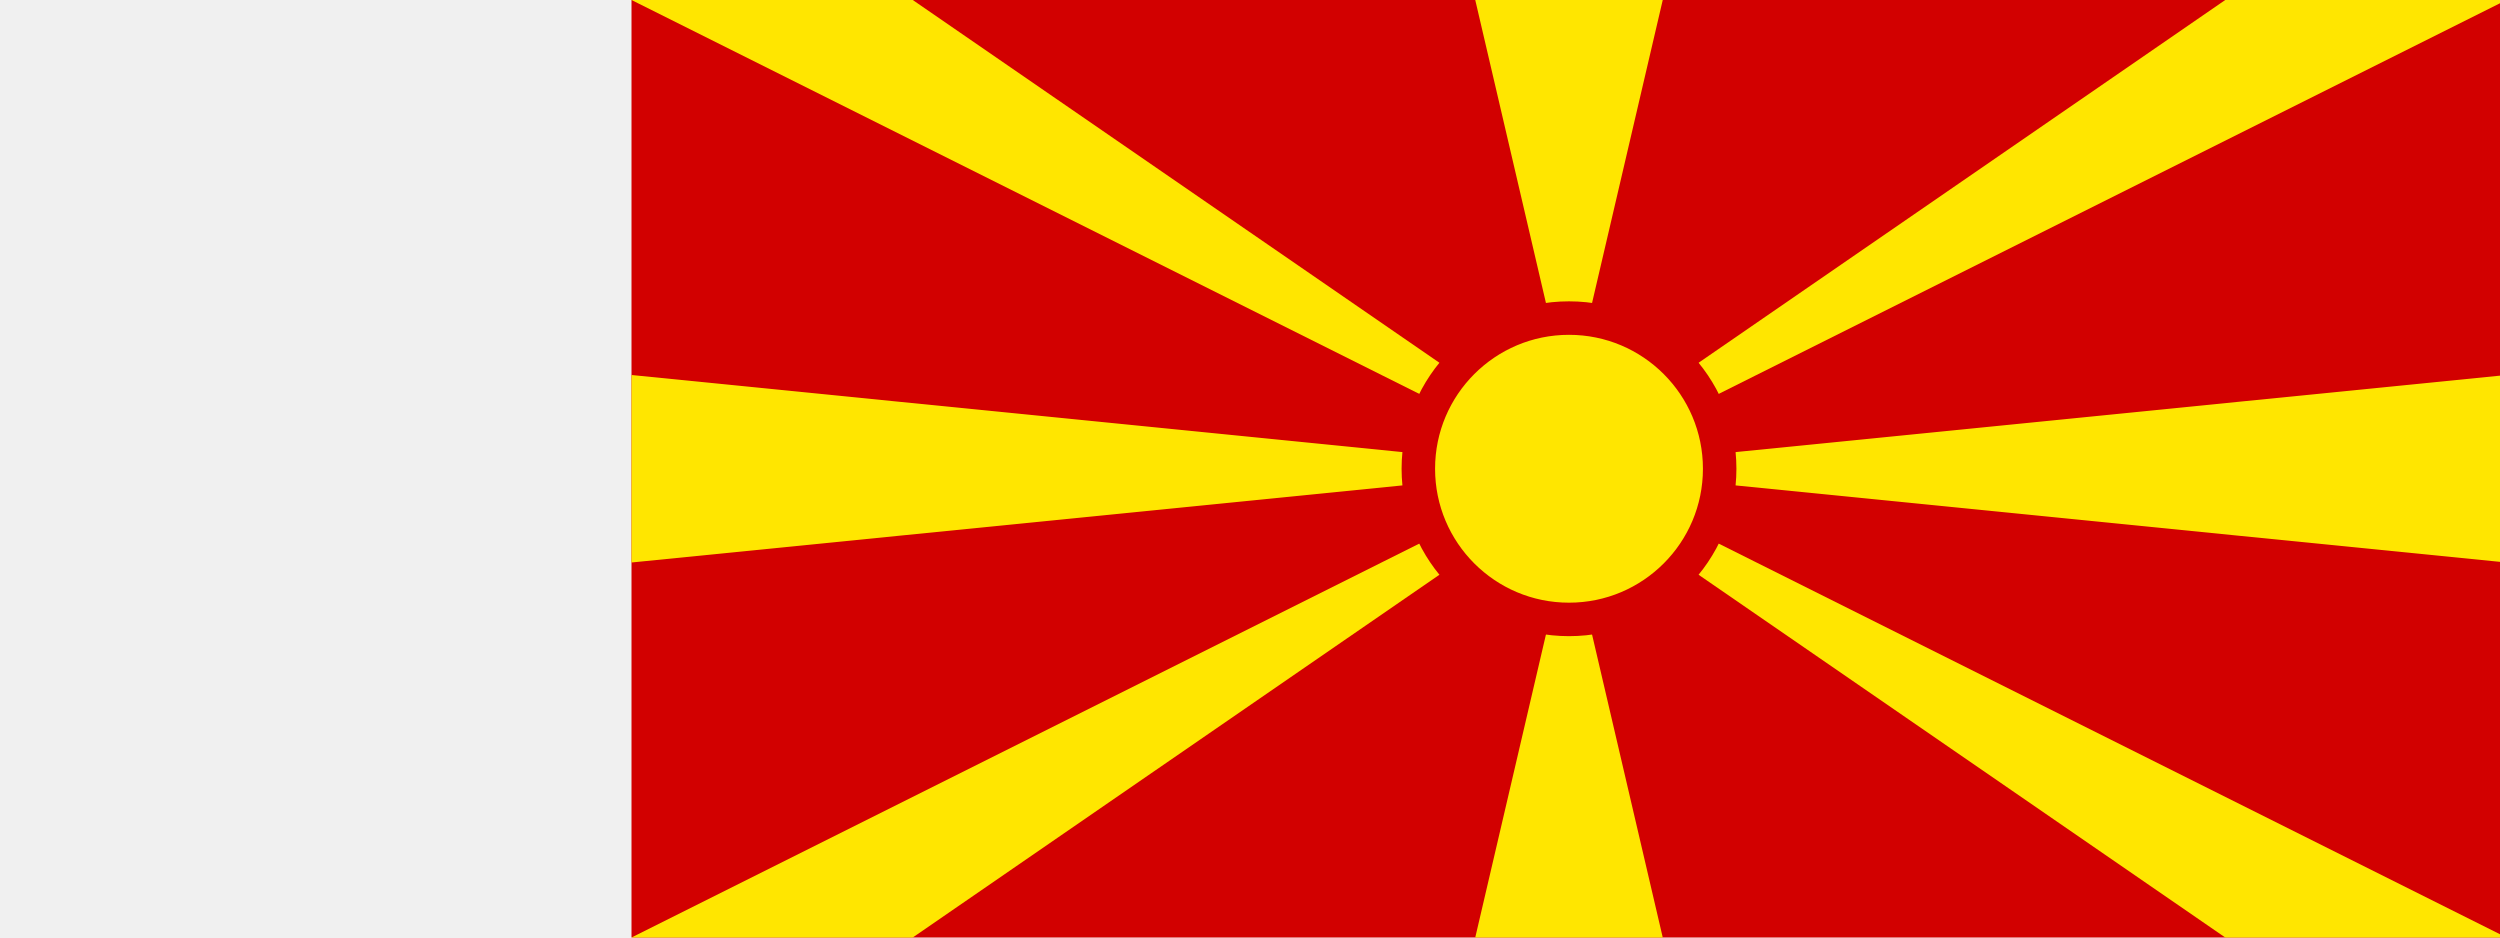
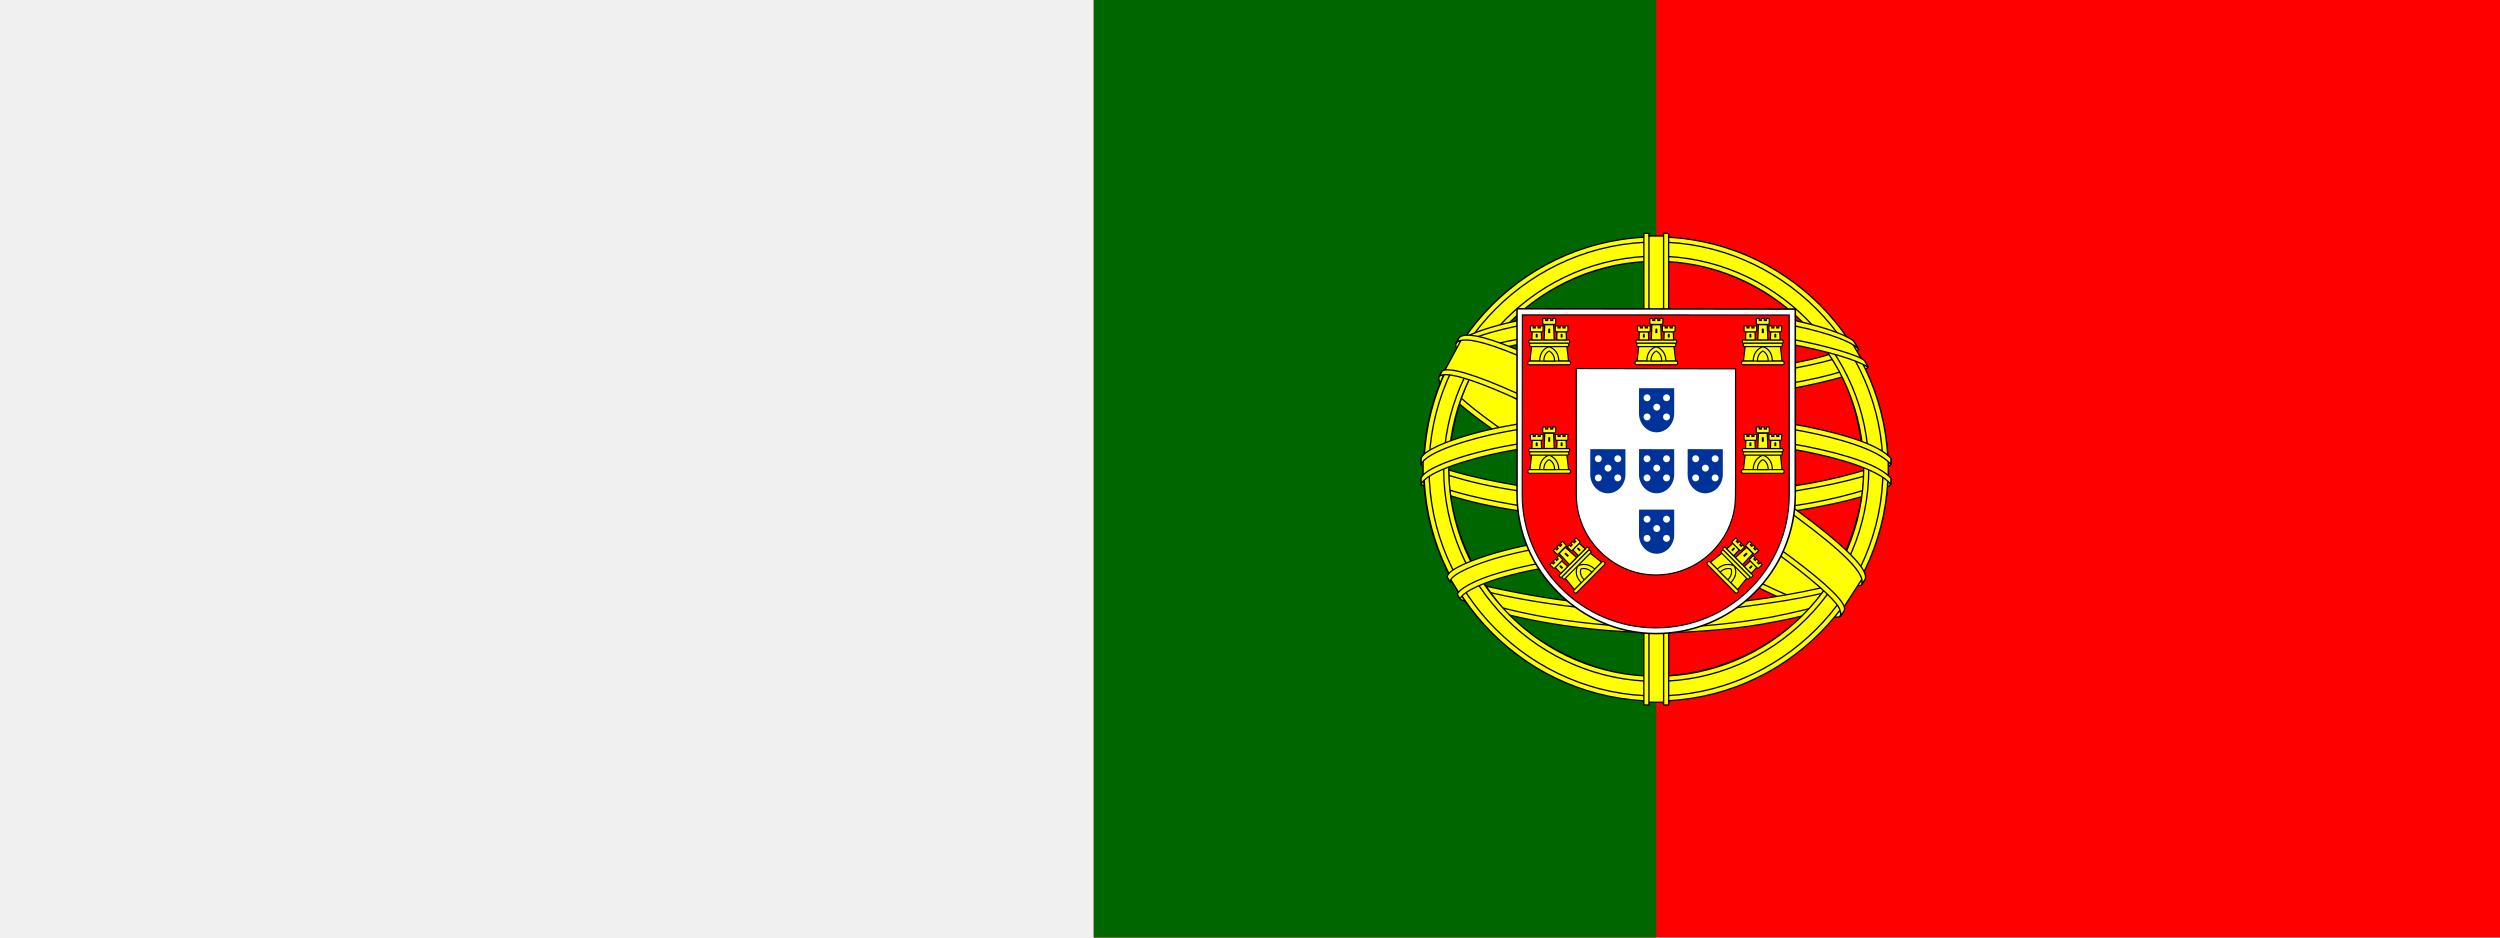
<svg xmlns="http://www.w3.org/2000/svg" xmlns:xlink="http://www.w3.org/1999/xlink" height="60" width="160" version="1.0" viewBox="-2100 -1470 933.333 350" id="svg2">
  <defs id="defs4">
    <path id="D" d="m -31.5,0 33,0 a 30,30 0 0 0 30,-30 l 0,-10 a 30,30 0 0 0 -30,-30 l -33,0 z m 13,-13 19,0 a 19,19 0 0 0 19,-19 l 0,-6 a 19,19 0 0 0 -19,-19 l -19,0 z" style="fill-rule:evenodd" />
    <path id="E" transform="translate(-31.5,0)" d="m 0,0 63,0 0,-13 -51,0 0,-18 40,0 0,-12 -40,0 0,-14 48,0 0,-13 -60,0 z" />
    <path id="e" d="m -26.25,0 52.5,0 0,-12 -40.5,0 0,-16 33,0 0,-12 -33,0 0,-11 39.25,0 0,-12 -51.25,0 z" />
    <g id="G">
      <clipPath id="gcut">
        <path d="m -31.5,0 0,-70 63,0 0,70 z M 0,-47 l 0,12 31.5,0 0,-12 z" id="path11" />
      </clipPath>
      <use xlink:href="#O" clip-path="url(#gcut)" id="use13" x="0" y="0" width="100%" height="100%" />
      <rect y="-35" x="5" height="10" width="26.5" id="rect15" />
      <rect y="-35" x="21.5" height="35" width="10" id="rect17" />
    </g>
    <path id="M" d="m -31.5,0 12,0 0,-48 14,48 11,0 14,-48 0,48 12,0 0,-70 -17.5,0 -14,48 -14,-48 -17.5,0 z" />
    <path id="O" d="M 0,0 A 31.5,35 0 0 0 0,-70 31.5,35 0 0 0 0,0 m 0,-13 a 18.5,22 0 0 0 0,-44 18.5,22 0 0 0 0,44" style="fill-rule:evenodd" />
    <path id="P" d="m -31.5,0 13,0 0,-26 28,0 a 22,22 0 0 0 0,-44 l -40,0 z m 13,-39 27,0 a 9,9 0 0 0 0,-18 l -27,0 z" style="fill-rule:evenodd" />
    <g id="R">
      <use xlink:href="#P" id="use23" x="0" y="0" width="100%" height="100%" />
      <path d="m 28,0 c 0,-10 0,-32 -15,-32 l -19,0 c 22,0 22,22 22,32" id="path25" />
    </g>
    <path id="S" d="m -15.75,-22 c 0,7 6.75,10.5 16.75,10.5 10,0 14.74,-3.25 14.75,-7.75 C 15.75,-33.5 -31,-24.5 -30.75,-49.5 -30.5,-71 -6,-70 3,-70 c 9,0 26,4 25.75,21.25 l -15.25,0 c 0,-7.5 -7,-10.25 -15,-10.25 -7.75,0 -13.25,1.25 -13.25,8.5 -0.25,11.75 46.25,4 46.25,28.75 C 31.5,-3.5 13.5,0 0,0 -11.5,0 -31.55,-4.5 -31.5,-22 Z" />
    <g id="star" style="fill:#ffffff">
      <g id="c">
        <path id="t" transform="matrix(0.9510565,0.309017,-0.309017,0.9510565,-0.309017,-0.04894348)" d="M 0,-1 0,0 0.5,0" />
        <use xlink:href="#t" transform="scale(-1,1)" id="use31" x="0" y="0" width="100%" height="100%" />
      </g>
      <use xlink:href="#c" transform="matrix(0.309017,0.9510565,-0.9510565,0.309017,0,0)" id="use33" x="0" y="0" width="100%" height="100%" />
      <use xlink:href="#c" transform="matrix(0.309017,-0.9510565,0.9510565,0.309017,0,0)" id="use35" x="0" y="0" width="100%" height="100%" />
      <use xlink:href="#c" transform="matrix(-0.809017,0.5877853,-0.5877853,-0.809017,0,0)" id="use37" x="0" y="0" width="100%" height="100%" />
      <use xlink:href="#c" transform="matrix(-0.809017,-0.5877853,0.5877853,-0.809017,0,0)" id="use39" x="0" y="0" width="100%" height="100%" />
    </g>
    <use id="star1" xlink:href="#star" transform="scale(31.5,31.5)" x="0" y="0" width="100%" height="100%" />
    <use id="star2" xlink:href="#star" transform="scale(26.25,26.25)" x="0" y="0" width="100%" height="100%" />
    <use id="star3" xlink:href="#star" transform="scale(21,21)" x="0" y="0" width="100%" height="100%" />
    <use id="star4" xlink:href="#star" transform="scale(15,15)" x="0" y="0" width="100%" height="100%" />
    <use id="star5" xlink:href="#star" transform="scale(10.5,10.5)" x="0" y="0" width="100%" height="100%" />
  </defs>
  <clipPath id="band">
    <circle r="735" id="circle53" cx="0" cy="0" />
  </clipPath>
-   <rect style="fill:#d20000" y="-1470" x="-1864.24" width="700" height="350" id="rect4256" />
-   <g style="fill:#ffe600" id="g4258" transform="matrix(12.5,0,0,12.5,-1864.24,-1470)">
-     <path d="M 0,0 8.4,0 28,13.5 47.6,0 56,0 0,28 8.4,28 28,14.5 47.6,28 56,28 Z m 56,11.2 0,5.6 -56,-5.6 0,0 0,5.6 z M 25.2,0 28,12 30.8,0 Z m 0,28 2.8,-12 2.8,12 z" id="path4260" />
-     <circle style="stroke:#d20000" cx="28" cy="14" r="4.5" id="circle4262" />
+   <g id="g4445" transform="matrix(0.875,0,0,0.875,-1691.667,-1470)">
+     <rect id="rect4327" height="400" width="600" x="0" y="0" style="fill:#ff0000" />
+     <rect id="rect4329" height="400" width="240" x="0" y="0" style="fill:#006600" />
+     <g id="g4331" style="fill:#ffff00;fill-rule:evenodd;stroke:#000000;stroke-width:0.573;stroke-linecap:round;stroke-linejoin:round">
+       <path id="path4333" d="M 318.24,262.04 C 288.03,261.13 149.5,174.66 148.55,160.89 l 7.65,-12.757 c 13.741,19.966 155.36,104.06 169.27,101.08 l -7.23,12.823" />
+       <path id="path4335" d="m 154.59,146.4 c -2.71,7.294 36.149,31.318 82.903,59.754 46.752,28.434 87.065,46.006 90.053,43.486 0.183,-0.325 1.47,-2.541 1.352,-2.523 -0.56,0.844 -1.923,1.11 -4.051,0.497 -12.631,-3.643 -45.575,-18.765 -86.374,-43.506 -40.798,-24.743 -76.294,-47.544 -81.811,-57.232 -0.384,-0.671 -0.657,-1.896 -0.601,-2.849 l -0.134,-0.002 -1.175,2.053 -0.161,0.322 -8.8e-4,0 z m 164.36,116.04 c -0.512,0.93 -1.468,0.96 -3.282,0.761 -11.3,-1.251 -45.589,-17.925 -86.162,-42.213 -47.21,-28.26 -86.2,-54.01 -81.97,-60.74 l 1.151,-2.035 0.227,0.071 c -3.804,11.405 76.948,57.578 81.702,60.522 46.724,28.947 86.115,45.851 89.601,41.458 l -1.268,2.181 0,-0.002 z" />
+       <path id="path4337" d="m 240.17,169.23 c 30.237,-0.239 67.55,-4.132 89.023,-12.69 l -4.627,-7.517 c -12.692,7.025 -50.21,11.644 -84.652,12.335 -40.736,-0.375 -69.49,-4.168 -83.897,-13.835 l -4.367,8.005 c 26.484,11.207 53.623,13.587 88.52,13.703" />
+       <path id="path4339" d="m 330.44,156.71 c -0.739,1.182 -14.743,6.011 -35.373,9.575 -13.988,2.132 -32.234,3.955 -55.004,3.978 -21.633,0.02 -39.305,-1.52 -52.684,-3.333 -21.656,-3.396 -32.833,-8.12 -36.965,-9.79 0.395,-0.786 0.649,-1.337 1.03,-2.071 11.895,4.736 23.124,7.592 36.279,9.616 13.291,1.8 30.75,3.362 52.276,3.342 22.664,-0.023 40.709,-1.984 54.616,-4.053 21.155,-3.412 32.711,-7.803 34.334,-9.842 l 1.494,2.579 -0.002,0 z m -4.06,-7.623 c -2.293,1.841 -13.718,5.893 -33.819,9.103 -13.415,1.923 -30.472,3.643 -52.265,3.664 -20.704,0.02 -37.619,-1.375 -50.485,-3.249 -20.414,-2.666 -31.279,-7.475 -35.196,-8.878 0.39,-0.674 0.787,-1.342 1.194,-2.014 3.048,1.535 13.533,5.791 34.226,8.722 12.72,1.804 29.661,3.148 50.262,3.127 21.69,-0.022 38.553,-1.776 51.883,-3.688 20.205,-2.78 31.077,-7.947 32.728,-9.241 l 1.473,2.451 0,0.002 z" />
+       <path id="path4341" d="m 140.88,205.66 c 18.598,10.003 59.905,15.044 98.994,15.391 35.591,0.056 81.958,-5.502 99.297,-14.69 l -0.477,-10.012 c -5.425,8.477 -55.113,16.609 -99.206,16.276 -44.093,-0.333 -85.038,-7.143 -98.687,-15.959 l 0.079,8.991" />
+       <path id="path4343" d="m 340.12,204.22 8.8e-4,2.387 c -2.606,3.116 -18.946,7.825 -39.437,11.142 -15.595,2.391 -35.927,4.194 -61.262,4.194 -24.069,0 -43.263,-1.716 -58.148,-4.001 -23.529,-3.426 -38.579,-9.426 -41.6,-11.217 l 0.013,-2.785 c 9.075,6.033 33.661,10.447 41.917,11.798 14.788,2.27 33.868,3.973 57.817,3.973 25.216,0 45.434,-1.791 60.931,-4.166 14.701,-2.124 35.644,-7.646 39.767,-11.324 l 8.8e-4,0 z m 0.01,-8.492 8.8e-4,2.387 c -2.606,3.114 -18.946,7.824 -39.437,11.14 -15.595,2.391 -35.927,4.194 -61.262,4.194 -24.069,0 -43.263,-1.714 -58.148,-4.001 -23.529,-3.425 -38.579,-9.425 -41.6,-11.216 l 0.013,-2.785 c 9.075,6.032 33.661,10.447 41.917,11.796 14.788,2.272 33.868,3.976 57.817,3.976 25.216,0 45.434,-1.792 60.931,-4.169 14.701,-2.124 35.644,-7.646 39.767,-11.324 l 8.8e-4,0.002 z" />
+       <path id="path4345" d="m 239.79,260.32 c -42.772,-0.255 -79.421,-11.659 -87.16,-13.544 l 5.643,8.834 c 13.67,5.75 49.424,14.32 81.927,13.371 32.504,-0.948 60.91,-3.466 80.928,-13.211 l 5.786,-9.155 c -13.642,6.425 -60.068,13.639 -87.125,13.705" />
+       <path id="path4347" d="m 323.3,253.72 c -0.85,1.299 -1.717,2.582 -2.596,3.829 -9.442,3.329 -24.319,6.824 -30.597,7.844 -12.824,2.642 -32.665,4.594 -50.274,4.603 -37.89,-0.555 -68.905,-7.972 -83.496,-14.299 l -1.177,-2.024 0.192,-0.304 1.997,0.774 c 25.948,9.283 55.091,12.987 82.698,13.652 17.538,0.062 35.095,-2.01 49.292,-4.549 21.771,-4.362 30.574,-7.65 33.275,-9.14 l 0.687,-0.385 -8.8e-4,0 z m 5.017,-8.275 c 0.022,0.026 0.044,0.05 0.065,0.078 -0.636,1.073 -1.291,2.165 -1.962,3.262 -5.036,1.8 -18.702,5.799 -38.659,8.589 -13.149,1.791 -21.322,3.526 -47.479,4.034 -49.015,-1.247 -80.75,-10.831 -88.289,-13.195 l -1.117,-2.143 c 28.406,7.415 57.422,12.592 89.408,13.121 23.931,-0.51 34.112,-2.272 47.152,-4.05 23.271,-3.619 34.996,-7.45 38.515,-8.556 -0.044,-0.064 -0.096,-0.131 -0.154,-0.199 l 2.523,-0.943 -0.002,0.002 z" style="stroke-width:0.55" />
+       <path id="path4349" d="m 328.83,197.76 c 0.139,28.137 -14.26,53.386 -25.858,64.525 -16.408,15.759 -38.163,25.896 -63.569,26.363 -28.37,0.521 -55.12,-17.974 -62.295,-26.099 -14.028,-15.885 -25.449,-36.057 -25.815,-63.243 1.738,-30.709 13.793,-52.1 31.268,-66.769 17.475,-14.669 40.743,-21.813 60.121,-21.302 22.358,0.59 48.475,11.558 66.521,33.332 11.823,14.266 16.943,29.748 19.627,53.193 z m -89.186,-96.342 c 54.485,0 99.296,44.338 99.296,98.703 0,54.364 -44.811,98.704 -99.296,98.704 -54.485,0 -98.924,-44.339 -98.924,-98.704 0,-54.365 44.439,-98.703 98.924,-98.703" />
+       <path id="path4351" d="m 239.91,101.08 c 54.534,0 99.011,44.483 99.011,99.022 0,54.538 -44.478,99.02 -99.011,99.02 -54.534,0 -99.011,-44.481 -99.011,-99.02 0,-54.539 44.478,-99.022 99.011,-99.022 z m -96.832,99.022 c 0,53.26 43.736,96.842 96.832,96.842 53.097,0 96.833,-43.582 96.833,-96.842 0,-53.262 -43.737,-96.844 -96.833,-96.844 -53.096,0 -96.832,43.584 -96.832,96.844 z" />
+       <path id="path4353" d="m 239.99,109.31 c 49.731,0 90.693,40.821 90.693,90.704 0,49.884 -40.963,90.703 -90.693,90.703 -49.73,0 -90.693,-40.819 -90.693,-90.703 0,-49.883 40.964,-90.704 90.693,-90.704 z m -88.515,90.703 c 0,48.685 39.979,88.524 88.515,88.524 48.536,0 88.515,-39.839 88.515,-88.524 0,-48.686 -39.978,-88.525 -88.515,-88.525 -48.536,0 -88.515,39.839 -88.515,88.525 z" />
+       <path id="path4355" d="m 243.98,100.68 -8.485,0 0.01,198.96 8.515,0 z" />
+       <path id="path4357" d="m 243.13,99.546 2.16,0 0.018,201.25 -2.162,0 -0.016,-201.25 z m -8.421,0.002 2.177,0 0.003,201.25 -2.178,0 0,-201.25 z" />
+       <path id="path4359" d="m 338.99,203.935 0,-7.355 -5.99,-5.58 -34,-9 -49,-5 -59,3 -42,10 -8.48,6.28 0,7.357 21.48,-9.637 51,-8 49,0 36,4 25,6 z" />
+       <path id="path4361" d="m 239.95,184.77 c 23.383,-0.043 46.07,2.215 64.065,5.719 18.569,3.712 31.637,8.356 36.105,13.571 l -0.005,2.582 c -5.388,-6.49 -22.973,-11.248 -36.518,-13.968 -17.858,-3.474 -40.393,-5.717 -63.647,-5.674 -24.538,0.046 -47.387,2.37 -64.984,5.803 -14.12,2.802 -32.951,8.368 -35.302,13.858 l 0,-2.689 c 1.291,-3.8 15.313,-9.479 34.984,-13.417 17.729,-3.457 40.62,-5.742 65.302,-5.786 z m 0.01,-8.492 c 23.383,-0.042 46.07,2.217 64.065,5.719 18.569,3.714 31.637,8.356 36.105,13.571 l -0.005,2.582 c -5.388,-6.489 -22.973,-11.247 -36.518,-13.966 -17.858,-3.476 -40.393,-5.718 -63.647,-5.674 -24.538,0.044 -47.276,2.37 -64.875,5.801 -13.626,2.583 -33.226,8.37 -35.412,13.86 l 0,-2.691 c 1.291,-3.759 15.597,-9.641 34.985,-13.417 17.729,-3.457 40.62,-5.74 65.302,-5.786 z" />
+       <path id="path4363" d="m 239.48,132.96 c 36.849,-0.184 68.99,5.152 83.695,12.685 l 5.364,9.279 c -12.781,-6.888 -47.456,-14.05 -89.005,-12.979 -33.854,0.208 -70.027,3.727 -88.176,13.41 l 6.404,-10.709 c 14.895,-7.724 50.022,-11.643 81.72,-11.684" />
+       <path id="path4365" d="m 239.97,140.62 c 21.017,-0.056 41.325,1.13 57.476,4.044 15.041,2.799 29.385,7.001 31.436,9.26 l 1.59,2.81 c -4.988,-3.257 -17.401,-6.884 -33.339,-9.906 -16.006,-3.008 -36.3,-4.005 -57.2,-3.95 -23.722,-0.081 -42.152,1.171 -57.969,3.929 -16.728,3.13 -28.334,7.601 -31.197,9.726 l 1.558,-2.97 c 5.563,-2.838 14.39,-6.259 29.223,-8.93 16.357,-2.988 34.983,-3.884 58.423,-4.013 l -8.8e-4,0 z m -0.009,-8.484 c 20.113,-0.053 39.972,1.068 55.452,3.851 12.209,2.377 24.283,6.087 28.704,9.389 l 2.326,3.695 c -3.954,-4.395 -18.836,-8.559 -31.974,-10.892 -15.361,-2.649 -34.395,-3.698 -54.508,-3.866 -21.108,0.059 -40.615,1.352 -55.752,4.108 -14.441,2.748 -23.76,6.002 -27.703,8.543 l 2.045,-3.087 c 5.441,-2.865 14.232,-5.495 25.303,-7.646 15.249,-2.776 34.876,-4.036 56.108,-4.095 z" />
+       <path id="path4367" d="m 289.15,241.26 c -18.218,-3.401 -36.469,-3.895 -49.217,-3.745 -61.407,0.72 -81.244,12.609 -83.665,16.209 l -4.589,-7.481 c 15.634,-11.332 49.073,-17.687 88.587,-17.037 20.518,0.336 38.224,1.699 53.119,4.583 l -4.236,7.473" />
+       <path id="path4369" d="m 239.58,236.46 c 17.082,0.255 33.849,0.96 50.033,3.978 l -1.172,2.069 c -15.031,-2.775 -31.055,-3.837 -48.803,-3.75 -22.663,-0.177 -45.585,1.939 -65.541,7.667 -6.297,1.752 -16.721,5.801 -17.784,9.146 l -1.166,-1.923 c 0.336,-1.977 6.636,-6.081 18.414,-9.39 22.858,-6.546 44.239,-7.649 66.019,-7.799 l 0,0.002 z m 0.775,-8.596 c 17.698,0.331 35.975,1.149 53.74,4.668 l -1.221,2.154 c -16.042,-3.185 -31.369,-4.247 -52.415,-4.57 -22.735,0.041 -46.851,1.663 -68.778,8.037 -7.079,2.062 -19.297,6.52 -19.704,10.05 l -1.166,-2.066 c 0.265,-3.206 10.842,-7.388 20.358,-10.156 22.096,-6.424 46.275,-8.076 69.186,-8.117 z" style="stroke-width:0.55" />
+       <path id="path4371" d="M 327.58,247.38 320.201,258.829 299,240 244,203 182,169 149.81,157.99 156.67,145.27 159,144 l 20,5 66,34 38,24 32,23 13,15 z" />
+       <path id="path4373" d="m 148.65,158.29 c 5.646,-3.829 47.139,14.655 90.555,40.834 43.301,26.254 84.677,55.921 80.942,61.473 l -1.228,1.932 -0.564,0.445 c 0.121,-0.086 0.743,-0.848 -0.061,-2.906 -1.845,-6.07 -31.195,-29.491 -79.894,-58.895 -47.475,-28.309 -87.041,-45.371 -90.997,-40.494 l 1.247,-2.389 -8.9e-4,0 z m 180.44,88.927 c 3.57,-7.052 -34.916,-36.044 -82.632,-64.272 -48.813,-27.666 -83.994,-43.951 -90.42,-39.095 l -1.428,2.599 c -0.012,0.143 0.052,-0.177 0.354,-0.41 1.169,-1.02 3.105,-0.951 3.979,-0.967 11.065,0.166 42.667,14.709 87.006,40.128 19.428,11.315 82.071,51.491 81.832,62.789 0.017,0.971 0.08,1.171 -0.285,1.652 l 1.594,-2.424 0,-0.002 z" />
+     </g>
+     <g id="g4375">
+       <path id="path4377" d="m 180.6,211.01 c 0,16.271 6.663,30.987 17.457,41.742 10.815,10.778 25.512,17.579 41.809,17.579 16.381,0 31.247,-6.652 42.016,-17.389 10.769,-10.735 17.443,-25.552 17.446,-41.88 l -0.002,0 0,-79.189 -118.74,-0.141 0.012,79.278 0.002,0 z" style="fill:#ffffff;stroke:#000000;stroke-width:0.67" />
+       <path id="path4379" d="m 182.82,211.12 0,0.045 c 0,15.557 6.441,29.724 16.775,40.009 10.354,10.305 24.614,16.712 40.214,16.712 15.681,0 29.912,-6.361 40.222,-16.626 10.308,-10.265 16.697,-24.433 16.699,-40.044 l -0.002,0 0,-76.826 -113.84,-0.018 -0.07,76.748 m 91.022,-53.747 0.004,48.891 -0.041,5.172 8.8e-4,0 c 0,1.361 -0.082,2.912 -0.241,4.233 -0.925,7.729 -4.48,14.467 -9.745,19.708 -6.164,6.136 -14.671,9.941 -24.047,9.941 -9.327,0 -17.639,-3.938 -23.829,-10.1 -6.35,-6.32 -10.03,-14.986 -10.03,-23.947 l -0.013,-54.023 67.94,0.123 0.002,0.002 z" style="fill:#ff0000;stroke:#000000;stroke-width:0.507" />
+       <g id="castle3">
+         <g id="castle" style="fill:#ffff00;stroke:#000000;stroke-width:0.5">
+           <path id="path4383" d="m 190.19,154.43 c 0.135,-5.521 4.052,-6.828 4.081,-6.847 0.028,-0.018 4.231,1.408 4.217,6.899 l -8.298,-0.051" style="stroke:none" />
+           <path id="path4385" d="m 186.81,147.69 -0.682,6.345 4.141,0.009 c 0.04,-5.249 3.974,-6.122 4.069,-6.103 0.089,-0.005 3.989,1.161 4.093,6.103 l 4.151,0 -0.75,-6.393 -15.022,0.038 0,0.002 z" />
+           <path id="path4387" d="m 185.85,154.06 16.946,0 c 0.357,0 0.649,0.353 0.649,0.784 0,0.43 -0.292,0.781 -0.649,0.781 l -16.946,0 c -0.357,0 -0.649,-0.351 -0.649,-0.781 0,-0.431 0.292,-0.784 0.649,-0.784 z" />
+           <path id="path4389" d="m 192.01,154.03 c 0.018,-3.313 2.262,-4.25 2.274,-4.248 8.8e-4,0 2.342,0.967 2.361,4.248 l -4.634,0" />
+           <path id="path4391" d="m 186.21,145.05 16.245,0 c 0.342,0 0.623,0.318 0.623,0.705 0,0.387 -0.28,0.705 -0.623,0.705 l -16.245,0 c -0.342,0 -0.623,-0.316 -0.623,-0.705 0,-0.386 0.28,-0.705 0.623,-0.705 z" />
+           <path id="path4393" d="m 186.55,146.47 15.538,0 c 0.327,0 0.595,0.317 0.595,0.704 0,0.388 -0.268,0.705 -0.595,0.705 l -15.538,0 c -0.327,0 -0.595,-0.317 -0.595,-0.705 0,-0.387 0.268,-0.704 0.595,-0.704 z" />
+           <path id="path4395" d="m 191.57,135.88 1.227,0.002 0,0.871 0.895,0 0,-0.891 1.257,0.004 0,0.887 0.898,0 0,-0.891 1.258,0 -0.002,2.012 c 0,0.316 -0.254,0.52 -0.549,0.52 l -4.411,0 c -0.296,0 -0.57,-0.237 -0.571,-0.527 l -0.003,-1.988 8.8e-4,0 z" />
+           <path id="path4397" d="m 196.19,138.57 0.277,6.451 -4.303,-0.016 0.285,-6.452 3.741,0.017" />
+           <path d="m 190.94,141.56 0.131,3.478 -4.126,0.002 0.116,-3.479 3.879,0 -8.9e-4,0 z" id="cp1" />
+           <use id="use4400" x="10.609" xlink:href="#cp1" y="0" width="100%" height="100%" />
+           <path d="m 186.3,139.04 1.199,0.003 0,0.872 0.877,0 0,-0.893 1.229,0.004 0,0.889 0.879,0 0,-0.893 1.23,0.002 -0.002,2.012 c 0,0.314 -0.249,0.519 -0.536,0.519 l -4.317,0 c -0.289,0 -0.558,-0.235 -0.559,-0.526 l -0.003,-1.989 8.8e-4,0 z" id="cp2" />
+           <use id="use4403" x="10.609" xlink:href="#cp2" y="0" width="100%" height="100%" />
+           <path id="path4405" d="m 193.9,140.61 c -0.026,-0.627 0.877,-0.634 0.866,0 l 0,1.536 -0.866,0 0,-1.536" style="fill:#000000;stroke:none" />
+           <path d="m 188.57,142.84 c -0.003,-0.606 0.837,-0.618 0.826,0 l 0,1.187 -0.826,0 0,-1.187" id="cp3" style="fill:#000000;stroke:none" />
+           <use id="use4408" x="10.641" xlink:href="#cp3" y="0" width="100%" height="100%" />
+         </g>
+         <use id="use4410" y="46.32" xlink:href="#castle" x="0" width="100%" height="100%" />
+         <use id="use4412" transform="matrix(0.7046089,-0.7095959,0.7095959,0.7046089,-35.34146,275.109)" xlink:href="#castle" x="0" y="0" width="100%" height="100%" />
+       </g>
+       <use id="use4414" x="45.714" xlink:href="#castle" y="0" width="100%" height="100%" />
+       <use id="use4416" transform="matrix(-1,0,0,1,479.7919,0)" xlink:href="#castle3" x="0" y="0" width="100%" height="100%" />
+       <g id="quina" style="fill:#ffffff">
+         <path id="path4419" d="m 232.636,202.406 0,0.005 c 0,2.212 0.849,4.227 2.212,5.689 1.365,1.467 3.245,2.378 5.302,2.378 2.067,0 3.944,-0.905 5.303,-2.365 1.358,-1.459 2.202,-3.472 2.202,-5.693 l 0,-10.768 -14.992,-0.012 -0.027,10.766" style="fill:#003399" />
+         <circle id="circle4421" r="1.486" cy="195.735" cx="236.074" />
+         <circle id="circle4423" r="1.486" cy="195.742" cx="244.392" />
+         <circle id="circle4425" r="1.486" cy="199.735" cx="240.225" />
+         <circle id="circle4427" r="1.486" cy="203.916" cx="236.074" />
+         <circle id="circle4429" r="1.486" cy="203.905" cx="244.383" />
+       </g>
+       <use id="use4431" y="-26.016" xlink:href="#quina" x="0" width="100%" height="100%" />
+       <use id="use4433" x="-20.799" xlink:href="#quina" y="0" width="100%" height="100%" />
+       <use id="use4435" x="20.745" xlink:href="#quina" y="0" width="100%" height="100%" />
+       <use id="use4437" y="25.784" xlink:href="#quina" x="0" width="100%" height="100%" />
+     </g>
  </g>
</svg>
